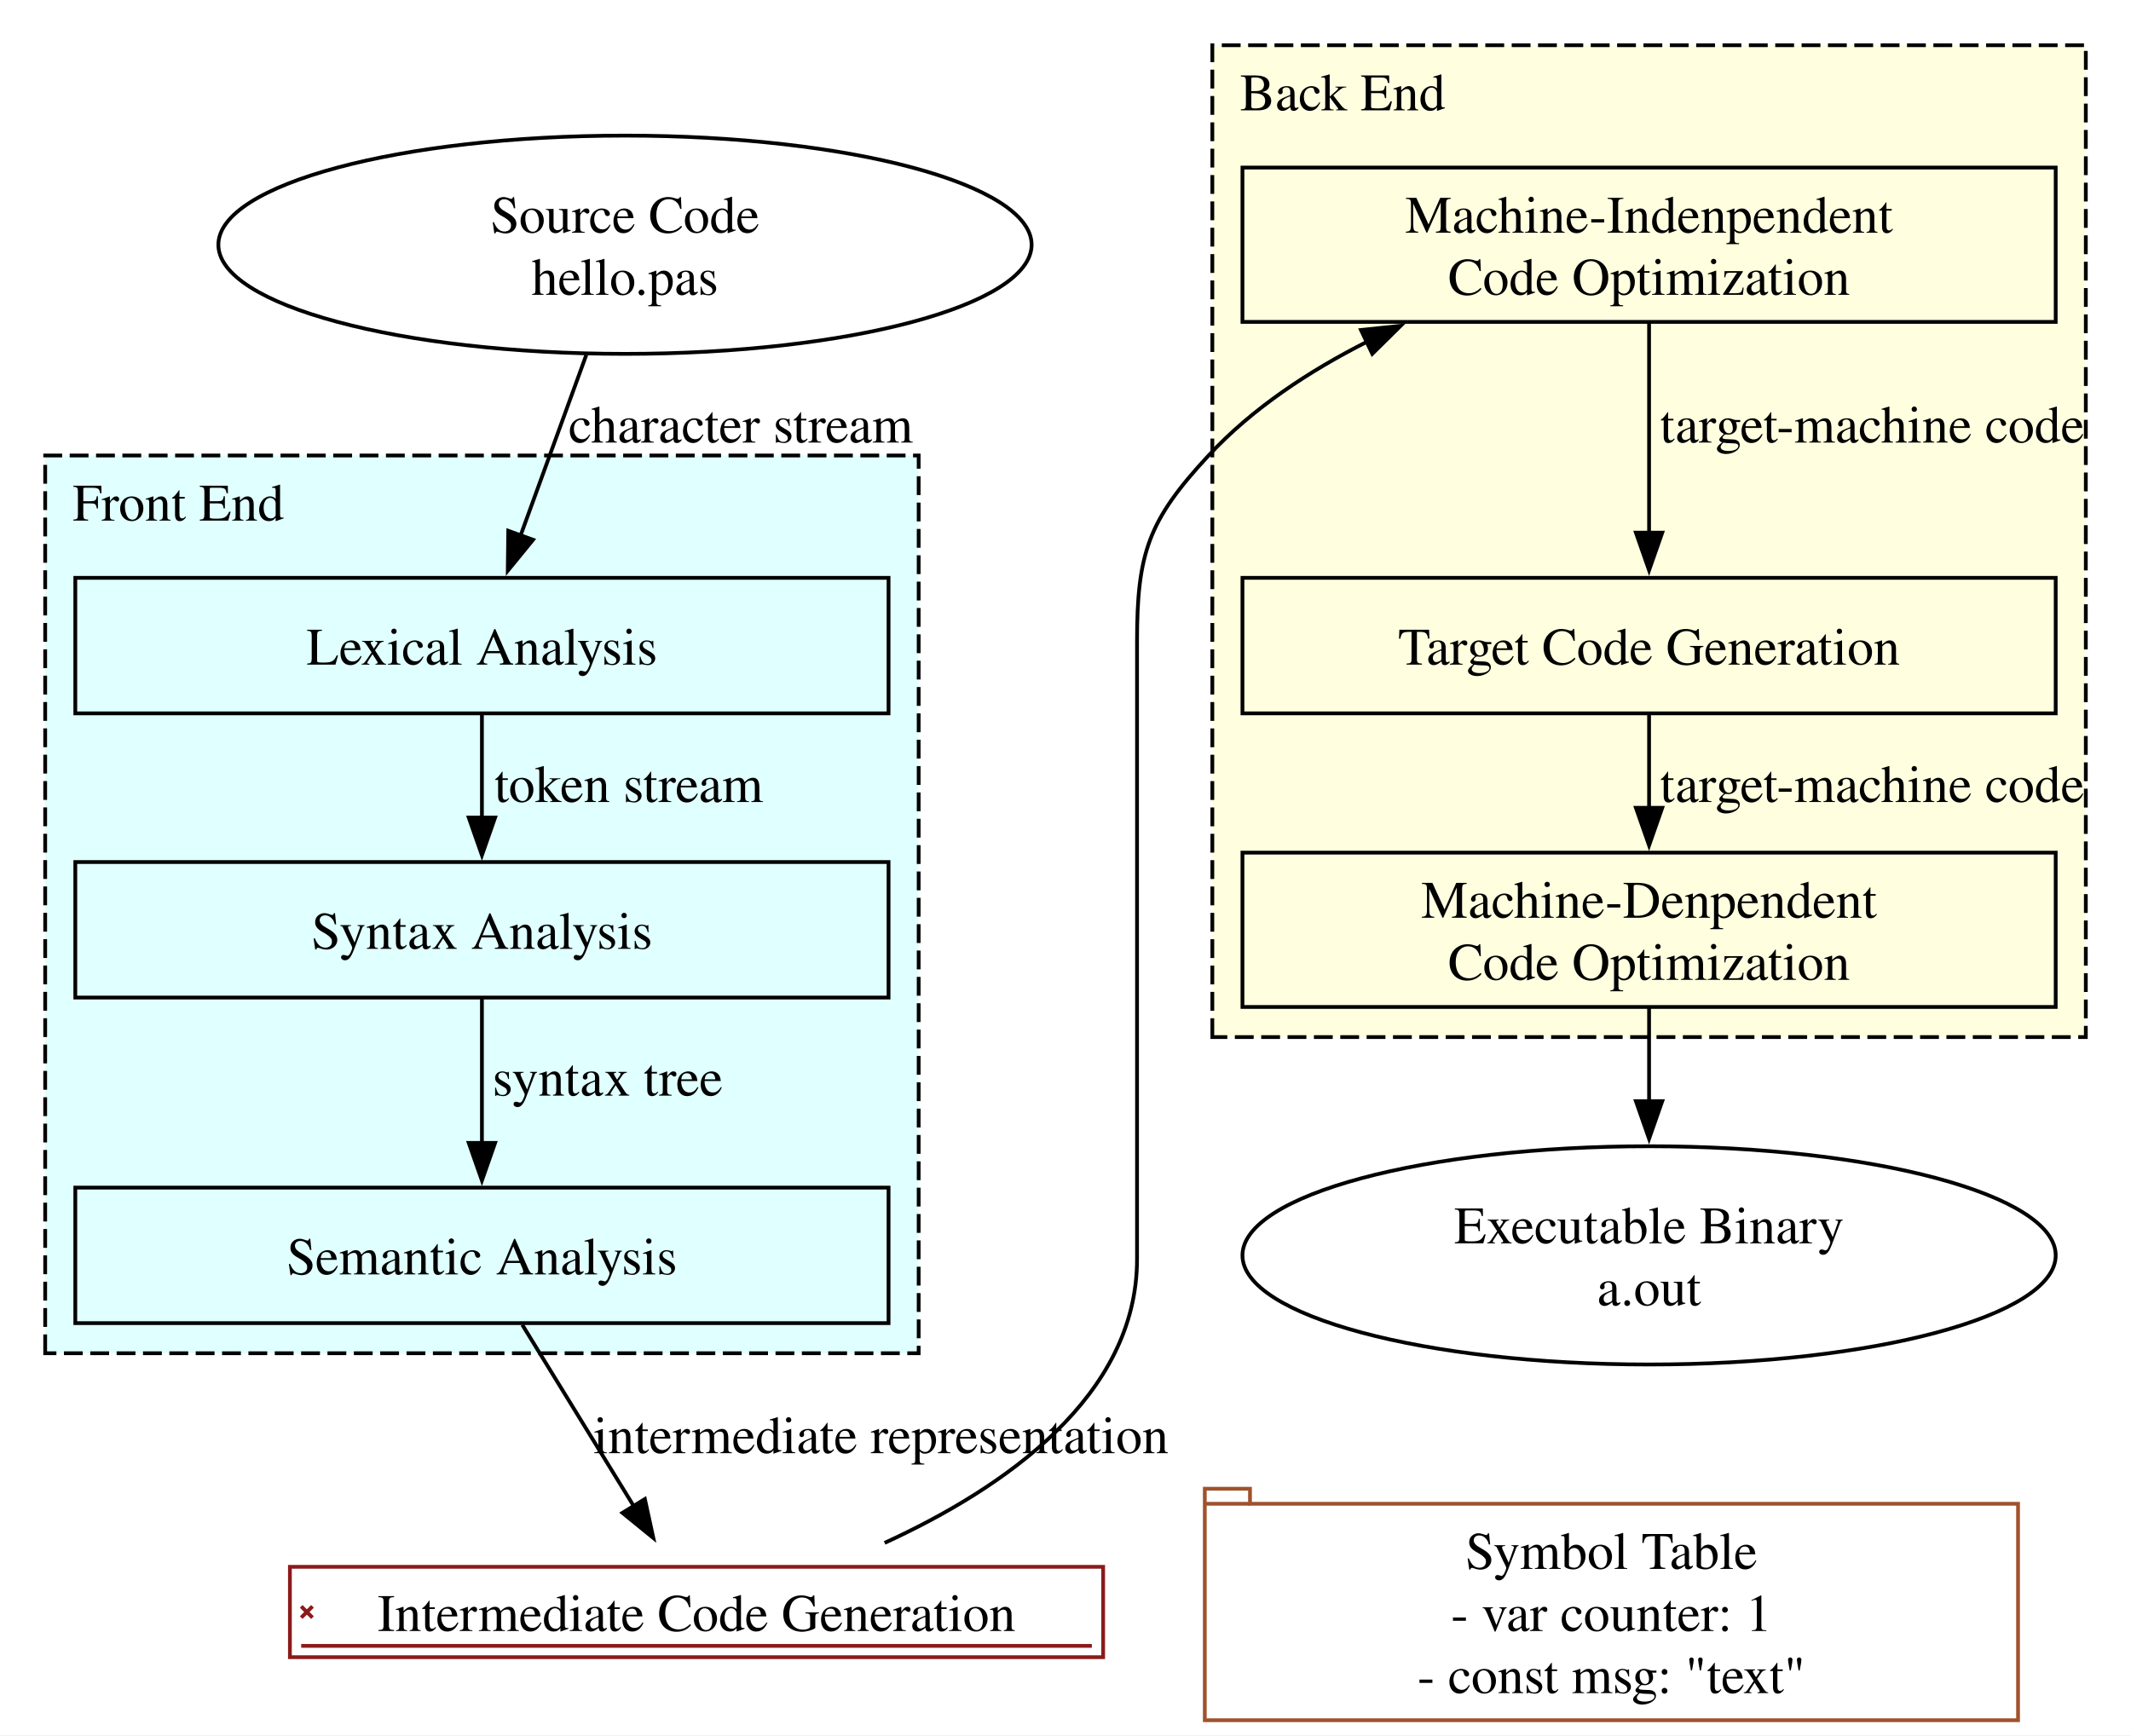
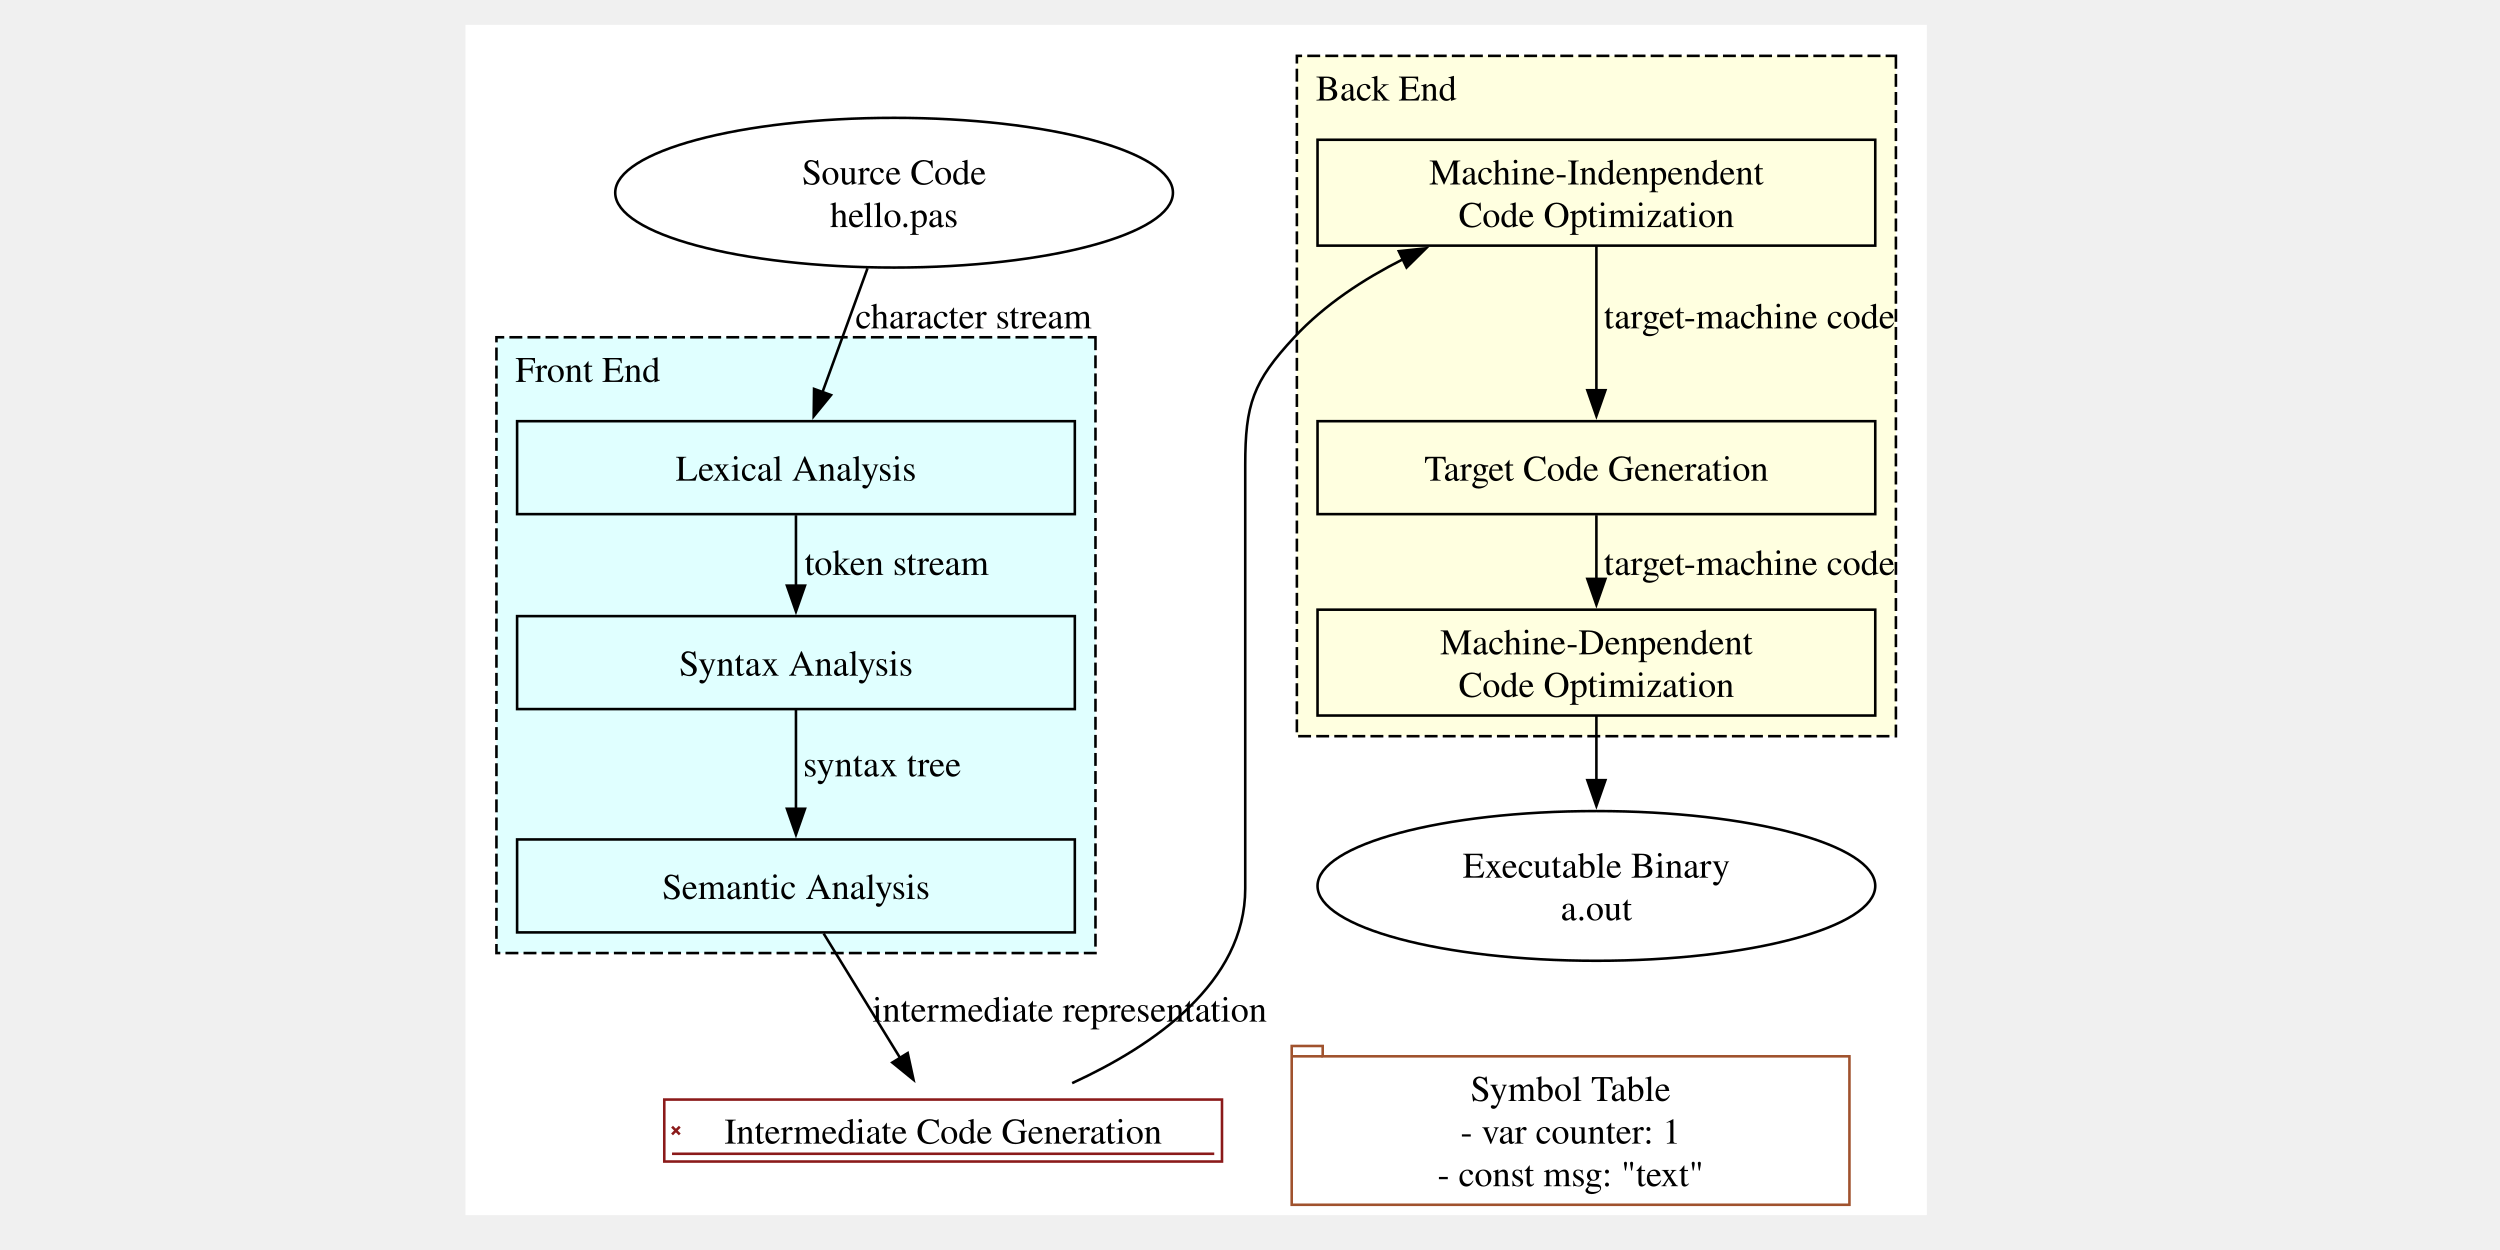
- <svg xmlns="http://www.w3.org/2000/svg" width="566pt" height="461pt" viewBox="0.00 0.00 566.00 460.97">
-   <g id="graph0" class="graph" transform="scale(1 1) rotate(0) translate(4 456.97)">
-     <polygon fill="white" stroke="none" points="-4,4 -4,-456.97 562,-456.97 562,4 -4,4" />
+ <svg xmlns="http://www.w3.org/2000/svg" width="400" height="200" viewBox="0 0 300 149.99" version="1.1" id="svg26">
+   <defs id="defs26" />
+   <g id="graph0" class="graph" transform="matrix(0.3098446,0,0,0.3098446,57.09464,144.5686)">
+     <polygon fill="#ffffff" stroke="none" points="562,-456.97 562,4 -4,4 -4,-456.97 " id="polygon1" />
    <g id="clust1" class="cluster">
-       <polygon fill="lightcyan" stroke="black" stroke-dasharray="5,2" points="8,-97.49 8,-335.98 240,-335.98 240,-97.49 8,-97.49" />
-       <text text-anchor="middle" x="43.38" y="-318.68" font-family="Times,serif" font-size="14.00">Front End</text>
+       <polygon fill="#e0ffff" stroke="#000000" stroke-dasharray="5, 2" points="240,-335.98 240,-97.49 8,-97.49 8,-335.98 " id="polygon2" />
+       <text text-anchor="middle" x="43.38" y="-318.68" font-family="Times, serif" font-size="14px" id="text2">Front End</text>
    </g>
    <g id="clust3" class="cluster">
-       <polygon fill="lightyellow" stroke="black" stroke-dasharray="5,2" points="318,-181.48 318,-444.97 550,-444.97 550,-181.48 318,-181.48" />
-       <text text-anchor="middle" x="352.62" y="-427.67" font-family="Times,serif" font-size="14.00">Back End</text>
+       <polygon fill="#ffffe0" stroke="#000000" stroke-dasharray="5, 2" points="550,-444.97 550,-181.48 318,-181.48 318,-444.97 " id="polygon3" />
+       <text text-anchor="middle" x="352.62" y="-427.67" font-family="Times, serif" font-size="14px" id="text3">Back End</text>
    </g>
    <g id="node1" class="node">
-       <ellipse fill="none" stroke="black" cx="162" cy="-391.97" rx="108" ry="28.99" />
-       <text text-anchor="middle" x="162" y="-395.17" font-family="Times,serif" font-size="14.00">Source Code</text>
-       <text text-anchor="middle" x="162" y="-378.67" font-family="Times,serif" font-size="14.00">hello.pas</text>
+       <ellipse fill="none" stroke="#000000" cx="162" cy="-391.97" rx="108" ry="28.99" id="ellipse4" />
+       <text text-anchor="middle" x="162" y="-395.17" font-family="Times, serif" font-size="14px" id="text4">Source Code</text>
+       <text text-anchor="middle" x="162" y="-378.67" font-family="Times, serif" font-size="14px" id="text5">hello.pas</text>
    </g>
    <g id="node2" class="node">
-       <polygon fill="none" stroke="black" points="232,-303.48 16,-303.48 16,-267.48 232,-267.48 232,-303.48" />
-       <text text-anchor="middle" x="124" y="-280.43" font-family="Times,serif" font-size="14.00">Lexical Analysis</text>
+       <polygon fill="none" stroke="#000000" points="16,-267.48 232,-267.48 232,-303.48 16,-303.48 " id="polygon5" />
+       <text text-anchor="middle" x="124" y="-280.43" font-family="Times, serif" font-size="14px" id="text6">Lexical Analysis</text>
    </g>
    <g id="edge1" class="edge">
-       <path fill="none" stroke="black" d="M151.72,-362.7C146.29,-347.77 139.64,-329.5 134.22,-314.6" />
-       <polygon fill="black" stroke="black" points="137.58,-313.59 130.87,-305.38 131,-315.98 137.58,-313.59" />
-       <text text-anchor="middle" x="192.75" y="-339.43" font-family="Times,serif" font-size="14.00"> character stream </text>
+       <path fill="none" stroke="#000000" d="m 151.72,-362.7 c -5.43,14.93 -12.08,33.2 -17.5,48.1" id="path6" />
+       <polygon fill="#000000" stroke="#000000" points="131,-315.98 137.58,-313.59 130.87,-305.38 " id="polygon6" />
+       <text text-anchor="middle" x="192.75" y="-339.43" font-family="Times, serif" font-size="14px" id="text7">character stream</text>
    </g>
    <g id="node6" class="node">
-       <polygon fill="none" stroke="sienna" points="532,-57.5 328,-57.5 328,-61.5 316,-61.5 316,0 532,0 532,-57.5" />
-       <polyline fill="none" stroke="sienna" points="316,-57.5 328,-57.5" />
-       <text text-anchor="middle" x="424" y="-40.2" font-family="Times,serif" font-size="14.00">Symbol Table</text>
-       <text text-anchor="middle" x="424" y="-23.7" font-family="Times,serif" font-size="14.00">- var counter: 1</text>
-       <text text-anchor="middle" x="424" y="-7.2" font-family="Times,serif" font-size="14.00">- const msg: "text"</text>
+       <polygon fill="none" stroke="#a0522d" points="328,-61.5 316,-61.5 316,0 532,0 532,-57.5 328,-57.5 " id="polygon7" />
+       <polyline fill="none" stroke="#a0522d" points="316,-57.5 328,-57.5" id="polyline7" />
+       <text text-anchor="middle" x="424" y="-40.2" font-family="Times, serif" font-size="14px" id="text8">Symbol Table</text>
+       <text text-anchor="middle" x="424" y="-23.7" font-family="Times, serif" font-size="14px" id="text9">- var counter: 1</text>
+       <text text-anchor="middle" x="424" y="-7.2" font-family="Times, serif" font-size="14px" id="text10">- const msg: "text"</text>
    </g>
    <g id="node3" class="node">
-       <polygon fill="none" stroke="black" points="232,-227.98 16,-227.98 16,-191.98 232,-191.98 232,-227.98" />
-       <text text-anchor="middle" x="124" y="-204.93" font-family="Times,serif" font-size="14.00">Syntax Analysis</text>
+       <polygon fill="none" stroke="#000000" points="16,-191.98 232,-191.98 232,-227.98 16,-227.98 " id="polygon10" />
+       <text text-anchor="middle" x="124" y="-204.93" font-family="Times, serif" font-size="14px" id="text11">Syntax Analysis</text>
    </g>
    <g id="edge2" class="edge">
-       <path fill="none" stroke="black" d="M124,-267.06C124,-258.92 124,-249 124,-239.78" />
-       <polygon fill="black" stroke="black" points="127.5,-239.79 124,-229.79 120.5,-239.79 127.5,-239.79" />
-       <text text-anchor="middle" x="163" y="-243.93" font-family="Times,serif" font-size="14.00"> token stream </text>
+       <path fill="none" stroke="#000000" d="m 124,-267.06 c 0,8.14 0,18.06 0,27.28" id="path11" />
+       <polygon fill="#000000" stroke="#000000" points="120.5,-239.79 127.5,-239.79 124,-229.79 " id="polygon11" />
+       <text text-anchor="middle" x="163" y="-243.93" font-family="Times, serif" font-size="14px" id="text12">token stream</text>
    </g>
    <g id="node4" class="node">
-       <polygon fill="none" stroke="black" points="232,-141.49 16,-141.49 16,-105.49 232,-105.49 232,-141.49" />
-       <text text-anchor="middle" x="124" y="-118.44" font-family="Times,serif" font-size="14.00">Semantic Analysis</text>
+       <polygon fill="none" stroke="#000000" points="16,-105.49 232,-105.49 232,-141.49 16,-141.49 " id="polygon12" />
+       <text text-anchor="middle" x="124" y="-118.44" font-family="Times, serif" font-size="14px" id="text13">Semantic Analysis</text>
    </g>
    <g id="edge3" class="edge">
-       <path fill="none" stroke="black" d="M124,-191.88C124,-180.74 124,-165.91 124,-153.01" />
-       <polygon fill="black" stroke="black" points="127.5,-153.37 124,-143.37 120.5,-153.37 127.5,-153.37" />
-       <text text-anchor="middle" x="157.38" y="-165.93" font-family="Times,serif" font-size="14.00"> syntax tree </text>
+       <path fill="none" stroke="#000000" d="m 124,-191.88 c 0,11.14 0,25.97 0,38.87" id="path13" />
+       <polygon fill="#000000" stroke="#000000" points="120.5,-153.37 127.5,-153.37 124,-143.37 " id="polygon13" />
+       <text text-anchor="middle" x="157.38" y="-165.93" font-family="Times, serif" font-size="14px" id="text14">syntax tree</text>
    </g>
    <g id="node5" class="node">
-       <polygon fill="none" stroke="#8b1a1a" points="289,-40.75 73,-40.75 73,-16.75 289,-16.75 289,-40.75" />
-       <polyline fill="none" stroke="#8b1a1a" points="76,-30.25 79,-27.25" />
-       <polyline fill="none" stroke="#8b1a1a" points="76,-27.25 79,-30.25" />
-       <polyline fill="none" stroke="#8b1a1a" points="76,-19.75 286,-19.75" />
-       <text text-anchor="middle" x="181" y="-23.7" font-family="Times,serif" font-size="14.00">Intermediate Code Generation</text>
+       <polygon fill="none" stroke="#8b1a1a" points="73,-16.75 289,-16.75 289,-40.75 73,-40.75 " id="polygon14" />
+       <polyline fill="none" stroke="#8b1a1a" points="76,-30.25 79,-27.25" id="polyline14" />
+       <polyline fill="none" stroke="#8b1a1a" points="76,-27.25 79,-30.25" id="polyline15" />
+       <polyline fill="none" stroke="#8b1a1a" points="76,-19.75 286,-19.75" id="polyline16" />
+       <text text-anchor="middle" x="181" y="-23.7" font-family="Times, serif" font-size="14px" id="text16">Intermediate Code Generation</text>
    </g>
    <g id="edge4" class="edge">
-       <path fill="none" stroke="black" d="M134.72,-105.05C143.08,-91.45 154.84,-72.32 164.41,-56.74" />
-       <polygon fill="black" stroke="black" points="167.28,-58.76 169.53,-48.41 161.32,-55.09 167.28,-58.76" />
-       <text text-anchor="middle" x="230" y="-70.95" font-family="Times,serif" font-size="14.00"> intermediate representation </text>
+       <path fill="none" stroke="#000000" d="m 134.72,-105.05 c 8.36,13.6 20.12,32.73 29.69,48.31" id="path16" />
+       <polygon fill="#000000" stroke="#000000" points="161.32,-55.09 167.28,-58.76 169.53,-48.41 " id="polygon16" />
+       <text text-anchor="middle" x="230" y="-70.95" font-family="Times, serif" font-size="14px" id="text17">intermediate representation</text>
    </g>
    <g id="node8" class="node">
-       <polygon fill="none" stroke="black" points="542,-412.47 326,-412.47 326,-371.47 542,-371.47 542,-412.47" />
-       <text text-anchor="middle" x="434" y="-395.17" font-family="Times,serif" font-size="14.00">Machine-Indenpendent</text>
-       <text text-anchor="middle" x="434" y="-378.67" font-family="Times,serif" font-size="14.00">Code Optimization</text>
+       <polygon fill="none" stroke="#000000" points="326,-371.47 542,-371.47 542,-412.47 326,-412.47 " id="polygon17" />
+       <text text-anchor="middle" x="434" y="-395.17" font-family="Times, serif" font-size="14px" id="text18">Machine-Indenpendent</text>
+       <text text-anchor="middle" x="434" y="-378.67" font-family="Times, serif" font-size="14px" id="text19">Code Optimization</text>
    </g>
    <g id="edge7" class="edge">
-       <path fill="none" stroke="black" d="M230.96,-47.11C262.76,-61.7 298,-86.07 298,-122.49 298,-286.48 298,-286.48 298,-286.48 298,-310.05 300.96,-318.72 317,-335.98 328.66,-348.52 343.76,-358.47 359.21,-366.26" />
-       <polygon fill="black" stroke="black" points="357.48,-369.32 368.02,-370.43 360.48,-362.99 357.48,-369.32" />
+       <path fill="none" stroke="#000000" d="m 230.96,-47.11 c 31.8,-14.59 67.04,-38.96 67.04,-75.38 0,-163.99 0,-163.99 0,-163.99 0,-23.57 2.96,-32.24 19,-49.5 11.66,-12.54 26.76,-22.49 42.21,-30.28" id="path19" />
+       <polygon fill="#000000" stroke="#000000" points="360.48,-362.99 357.48,-369.32 368.02,-370.43 " id="polygon19" />
    </g>
    <g id="node7" class="node">
-       <ellipse fill="none" stroke="black" cx="434" cy="-123.49" rx="108" ry="28.99" />
-       <text text-anchor="middle" x="434" y="-126.69" font-family="Times,serif" font-size="14.00">Executable Binary</text>
-       <text text-anchor="middle" x="434" y="-110.19" font-family="Times,serif" font-size="14.00">a.out</text>
+       <ellipse fill="none" stroke="#000000" cx="434" cy="-123.49" rx="108" ry="28.99" id="ellipse20" />
+       <text text-anchor="middle" x="434" y="-126.69" font-family="Times, serif" font-size="14px" id="text20">Executable Binary</text>
+       <text text-anchor="middle" x="434" y="-110.19" font-family="Times, serif" font-size="14px" id="text21">a.out</text>
    </g>
    <g id="node9" class="node">
-       <polygon fill="none" stroke="black" points="542,-303.48 326,-303.48 326,-267.48 542,-267.48 542,-303.48" />
-       <text text-anchor="middle" x="434" y="-280.43" font-family="Times,serif" font-size="14.00">Target Code Generation</text>
+       <polygon fill="none" stroke="#000000" points="326,-267.48 542,-267.48 542,-303.48 326,-303.48 " id="polygon21" />
+       <text text-anchor="middle" x="434" y="-280.43" font-family="Times, serif" font-size="14px" id="text22">Target Code Generation</text>
    </g>
    <g id="edge8" class="edge">
-       <path fill="none" stroke="black" d="M434,-371.32C434,-355.57 434,-333.23 434,-315.43" />
-       <polygon fill="black" stroke="black" points="437.5,-315.48 434,-305.48 430.5,-315.48 437.5,-315.48" />
-       <text text-anchor="middle" x="493.25" y="-339.43" font-family="Times,serif" font-size="14.00"> target-machine code </text>
+       <path fill="none" stroke="#000000" d="m 434,-371.32 c 0,15.75 0,38.09 0,55.89" id="path22" />
+       <polygon fill="#000000" stroke="#000000" points="430.5,-315.48 437.5,-315.48 434,-305.48 " id="polygon22" />
+       <text text-anchor="middle" x="493.25" y="-339.43" font-family="Times, serif" font-size="14px" id="text23">target-machine code</text>
    </g>
    <g id="node10" class="node">
-       <polygon fill="none" stroke="black" points="542,-230.48 326,-230.48 326,-189.48 542,-189.48 542,-230.48" />
-       <text text-anchor="middle" x="434" y="-213.18" font-family="Times,serif" font-size="14.00">Machine-Denpendent</text>
-       <text text-anchor="middle" x="434" y="-196.68" font-family="Times,serif" font-size="14.00">Code Optimization</text>
+       <polygon fill="none" stroke="#000000" points="326,-189.48 542,-189.48 542,-230.48 326,-230.48 " id="polygon23" />
+       <text text-anchor="middle" x="434" y="-213.18" font-family="Times, serif" font-size="14px" id="text24">Machine-Denpendent</text>
+       <text text-anchor="middle" x="434" y="-196.68" font-family="Times, serif" font-size="14px" id="text25">Code Optimization</text>
    </g>
    <g id="edge9" class="edge">
-       <path fill="none" stroke="black" d="M434,-267.06C434,-259.68 434,-250.83 434,-242.38" />
-       <polygon fill="black" stroke="black" points="437.5,-242.39 434,-232.39 430.5,-242.39 437.5,-242.39" />
-       <text text-anchor="middle" x="493.25" y="-243.93" font-family="Times,serif" font-size="14.00"> target-machine code </text>
+       <path fill="none" stroke="#000000" d="m 434,-267.06 c 0,7.38 0,16.23 0,24.68" id="path25" />
+       <polygon fill="#000000" stroke="#000000" points="430.5,-242.39 437.5,-242.39 434,-232.39 " id="polygon25" />
+       <text text-anchor="middle" x="493.25" y="-243.93" font-family="Times, serif" font-size="14px" id="text26">target-machine code</text>
    </g>
    <g id="edge10" class="edge">
-       <path fill="none" stroke="black" d="M434,-189.39C434,-181.86 434,-172.98 434,-164.23" />
-       <polygon fill="black" stroke="black" points="437.5,-164.46 434,-154.46 430.5,-164.46 437.5,-164.46" />
+       <path fill="none" stroke="#000000" d="m 434,-189.39 c 0,7.53 0,16.41 0,25.16" id="path26" />
+       <polygon fill="#000000" stroke="#000000" points="430.5,-164.46 437.5,-164.46 434,-154.46 " id="polygon26" />
    </g>
  </g>
</svg>
